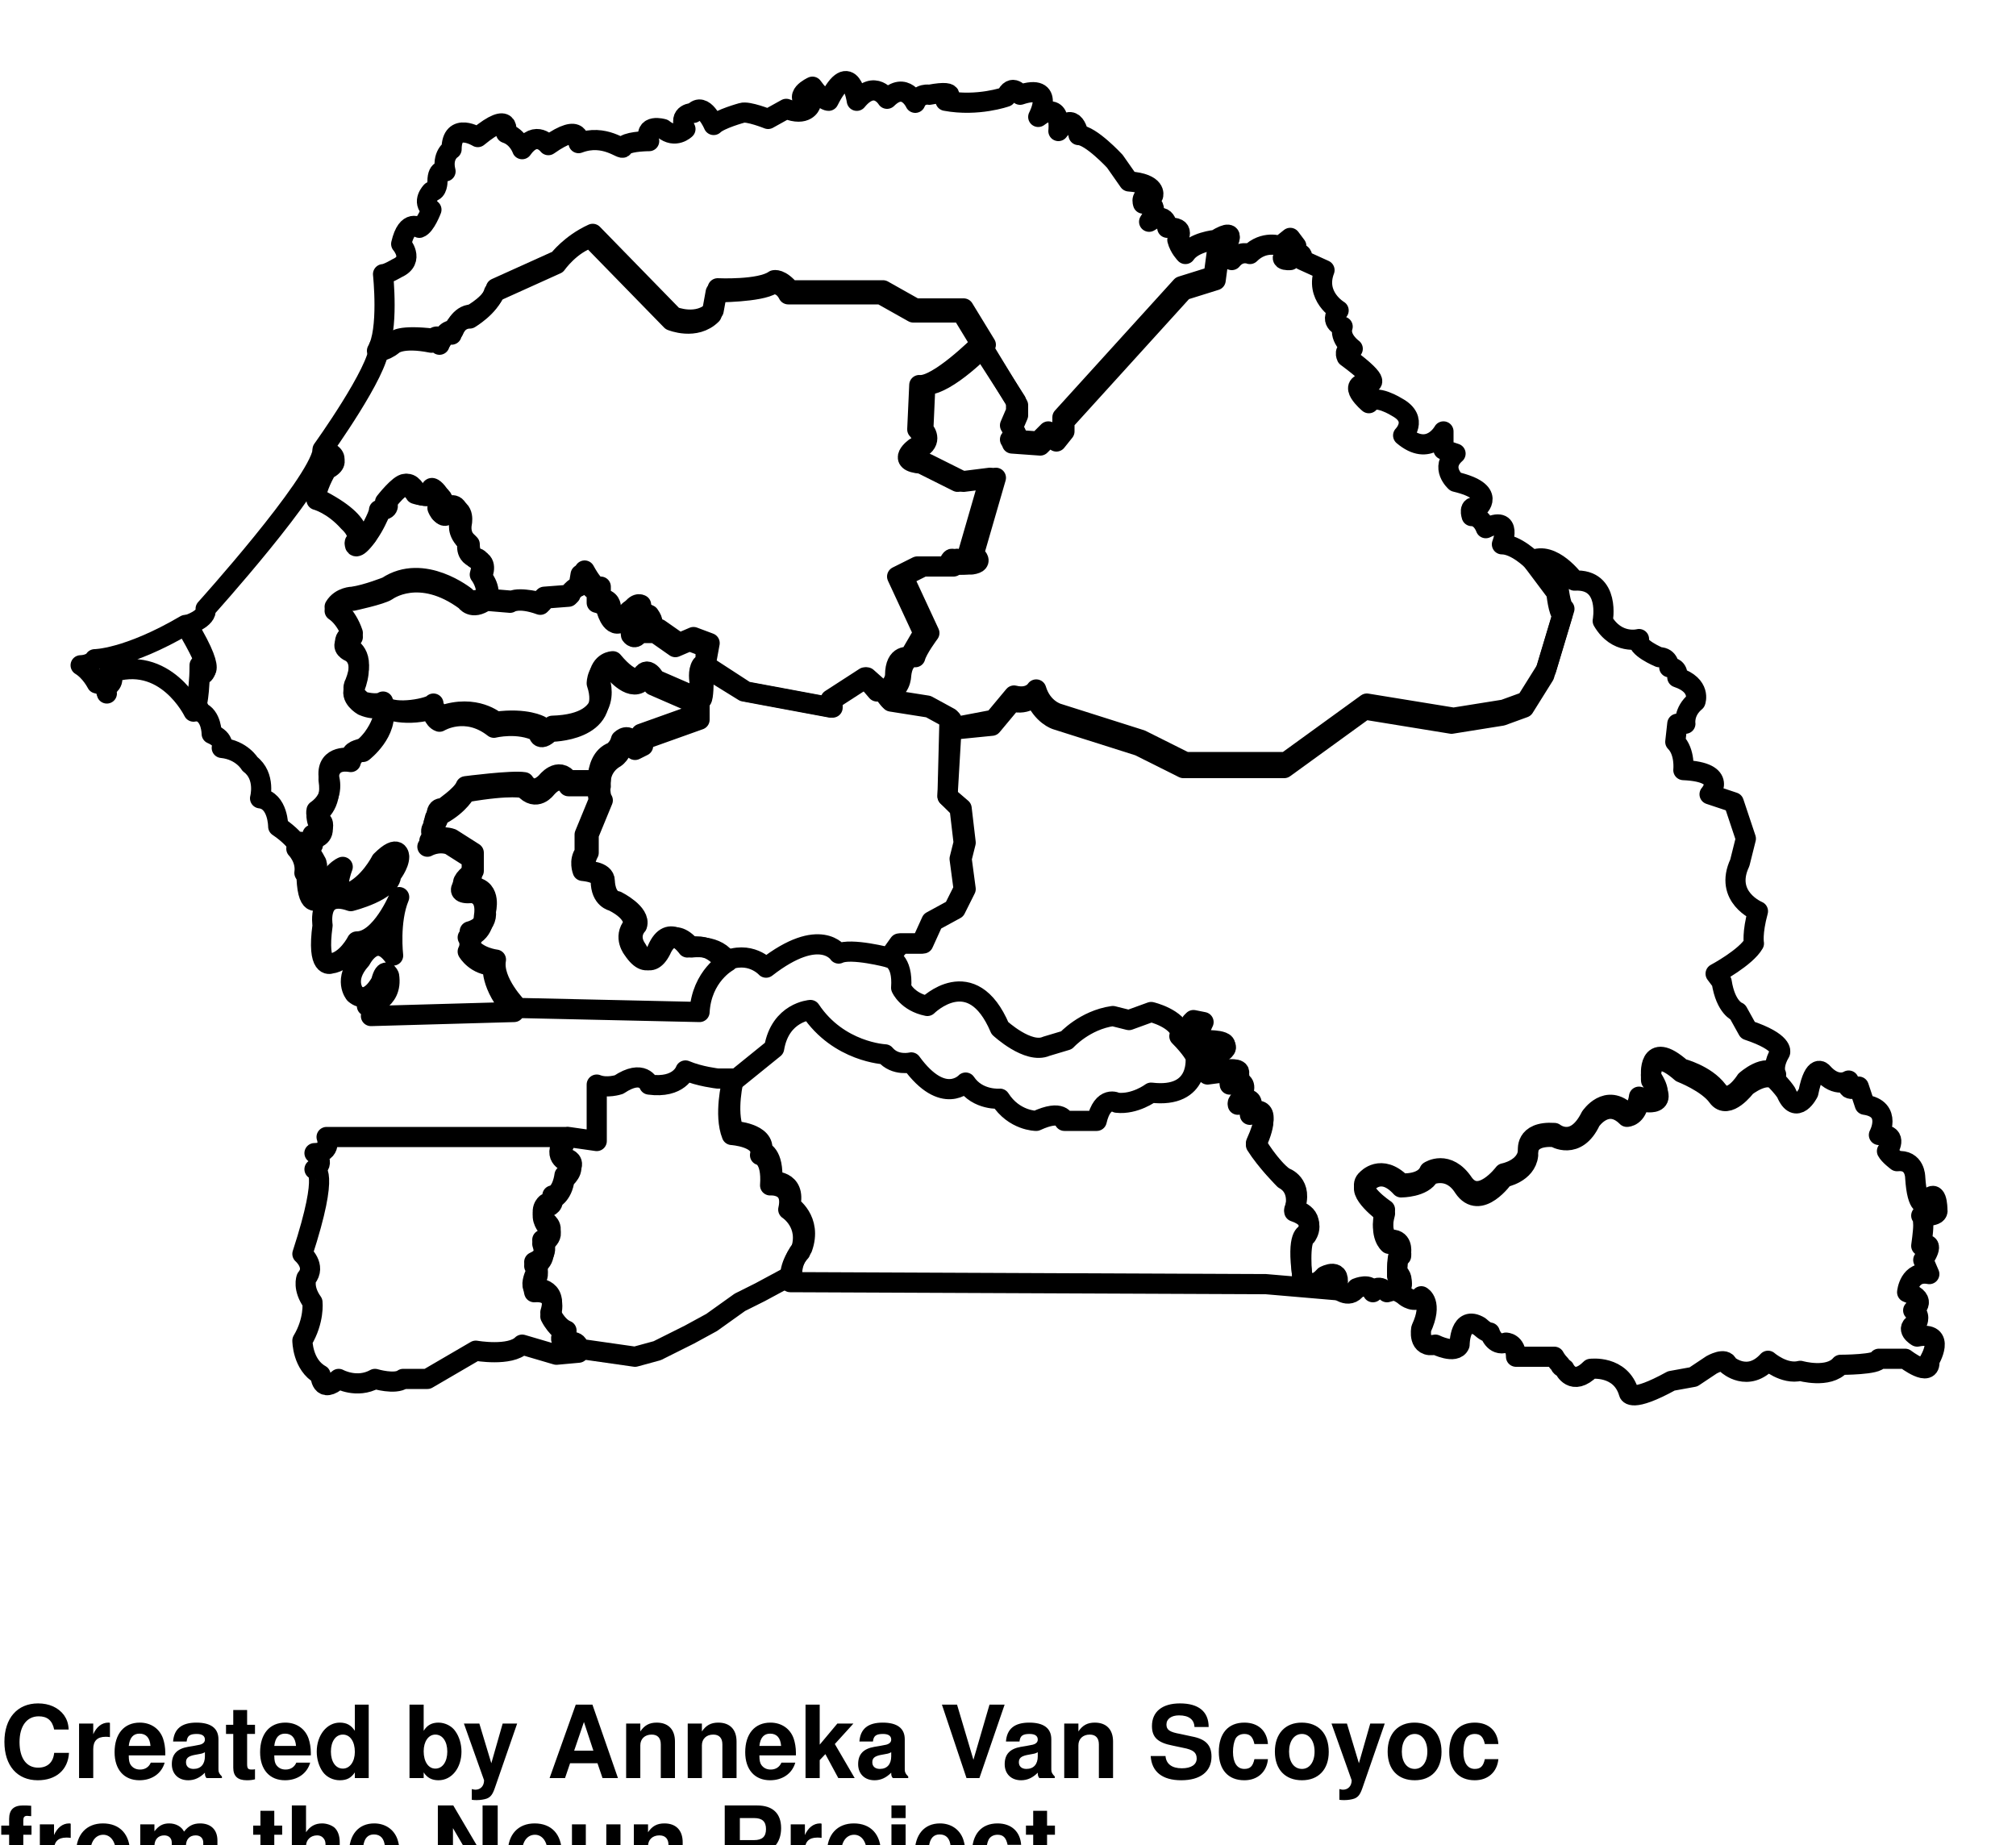
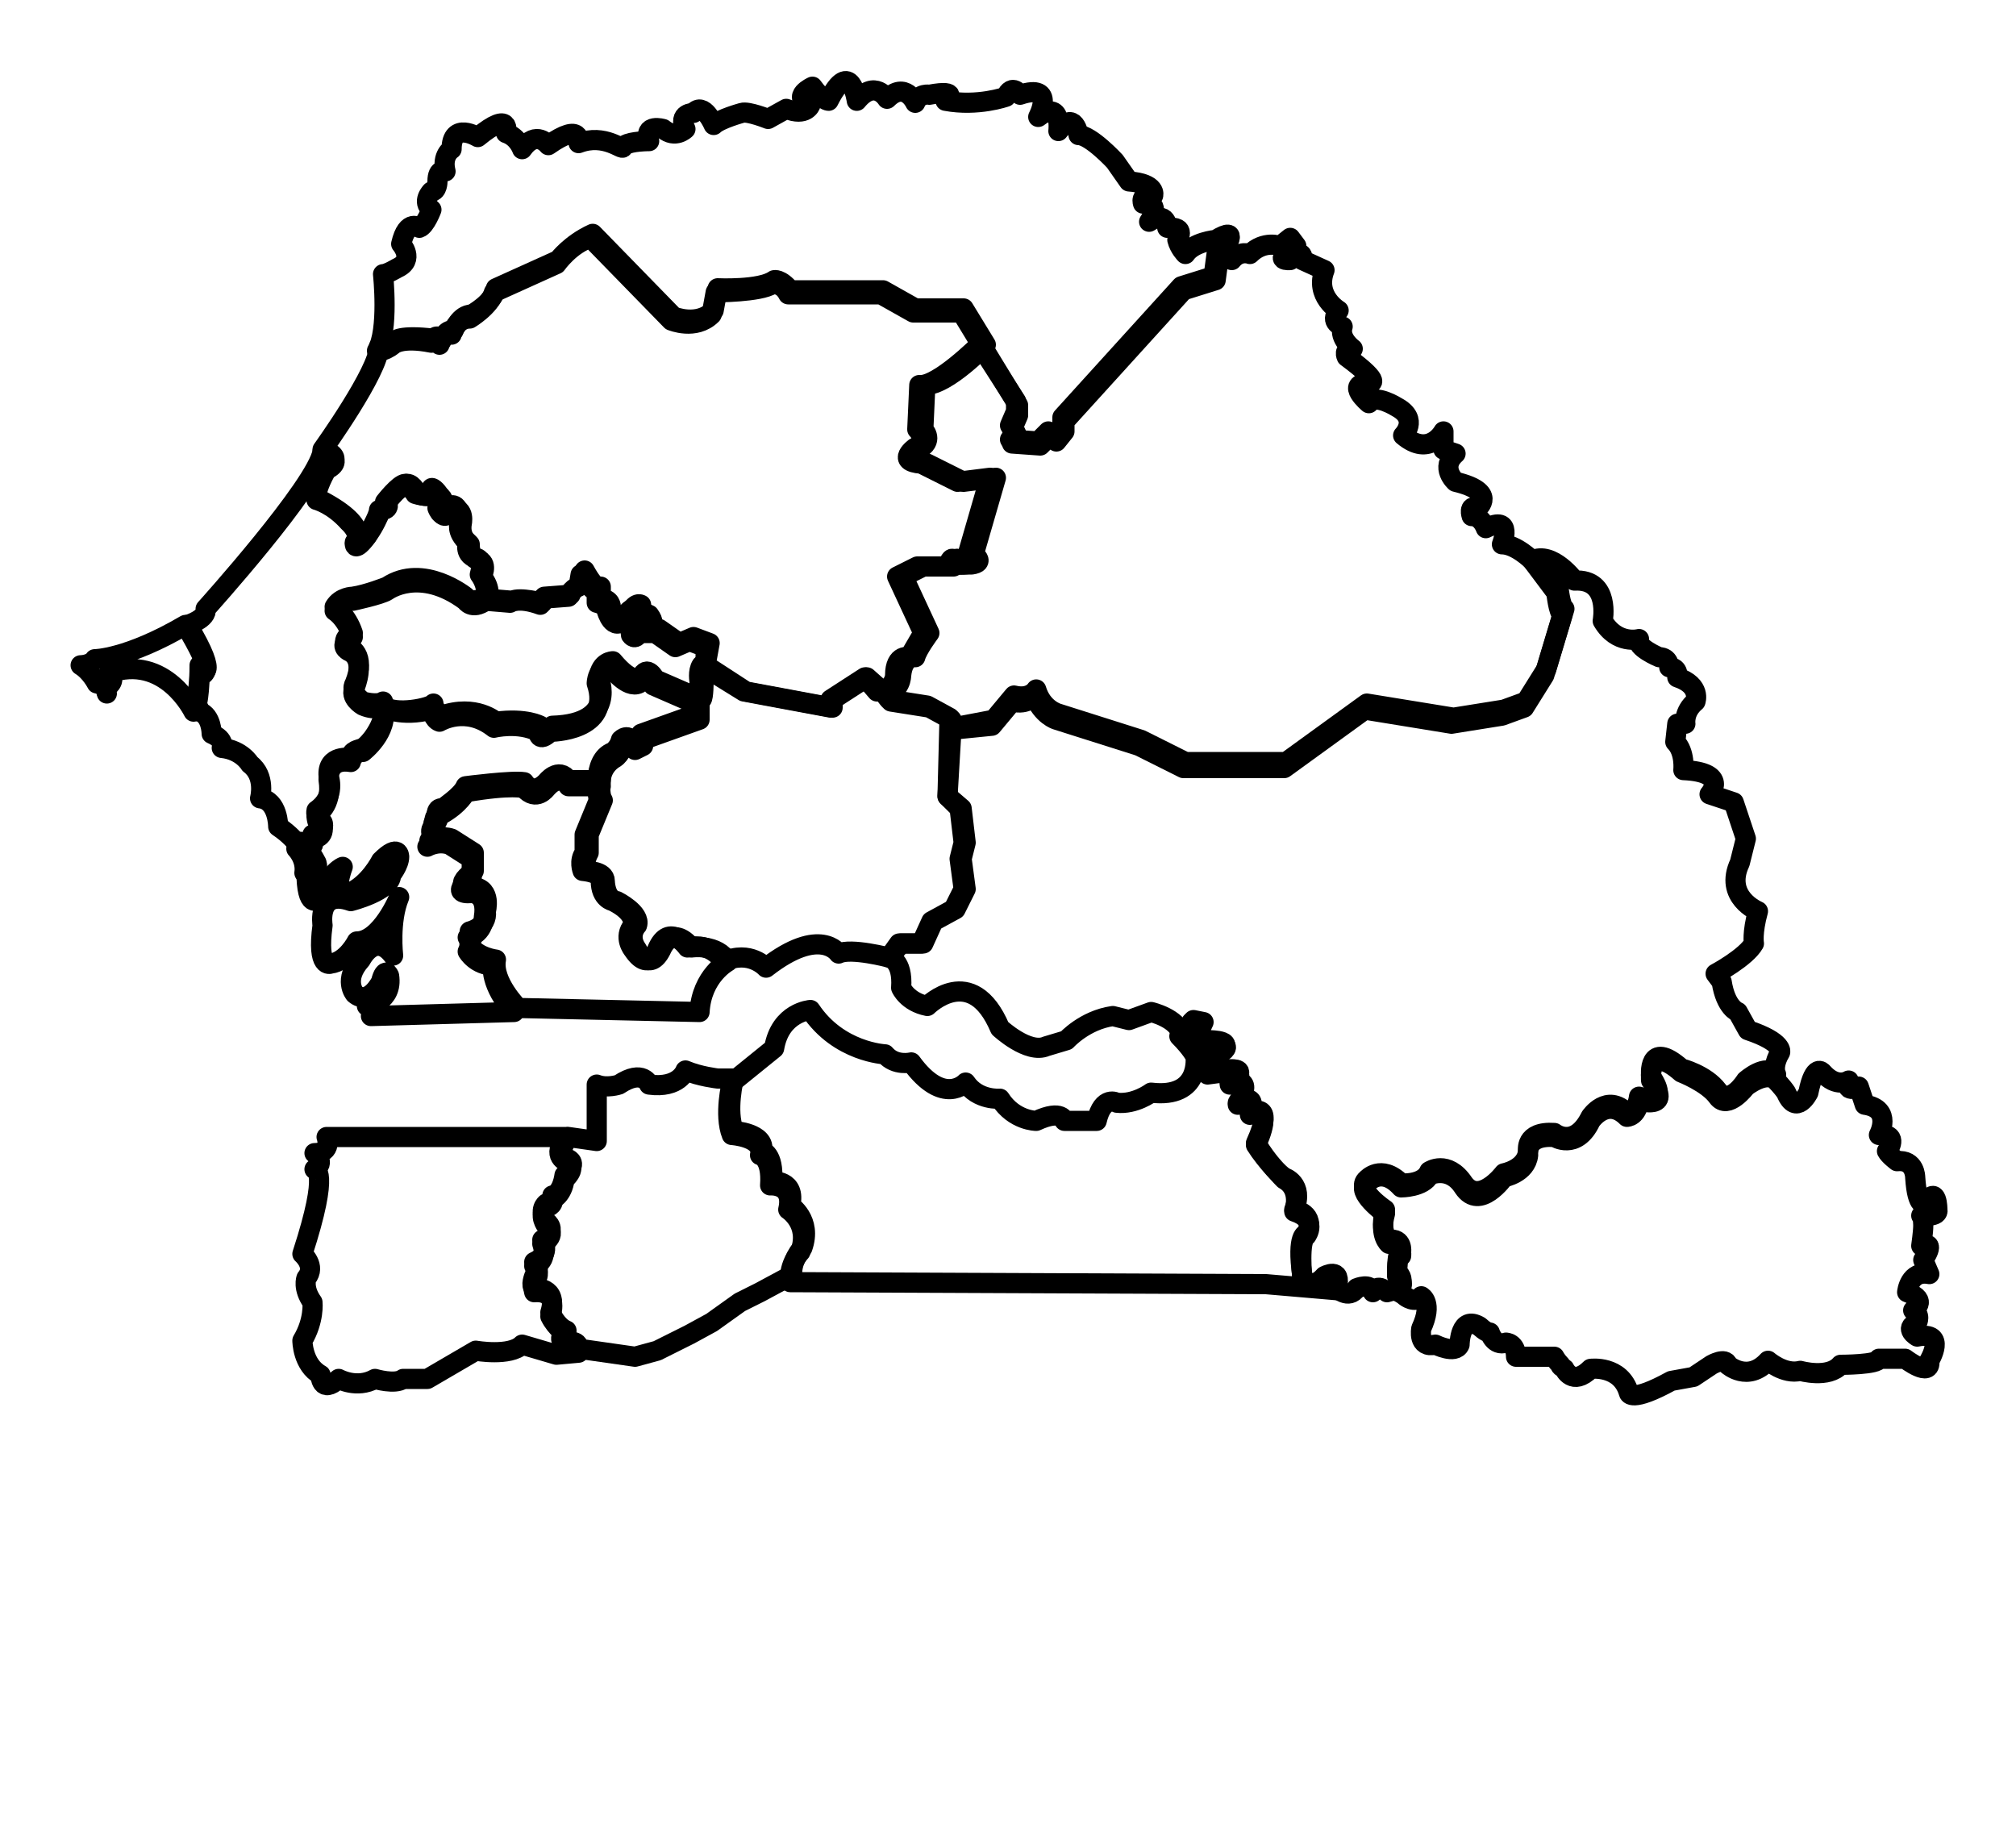
<svg xmlns="http://www.w3.org/2000/svg" version="1.1" x="0px" y="0px" viewBox="0 0 100 91.5" style="enable-background:new 0 0 100 73.2;" xml:space="preserve">
  <style type="text/css">
	.st0{fill:none;stroke:#000000;stroke-linecap:round;stroke-linejoin:round;stroke-miterlimit:10;}
	.st1{fill:none;stroke:#000000;stroke-linecap:round;stroke-linejoin:round;stroke-miterlimit:1;}
</style>
  <path class="st0" d="M14.7,42.1c0,0,0.5,0.5,0.4,1.2c0,0,0.8,0.2,0.6-0.5C15.7,42.8,15,41.4,14.7,42.1z" />
  <path class="st0" d="M9.6,35.3c0,0-1.4-2.9-4.2-1.9c0,0,0.3,0.2,0.1,0.5c0,0-0.3,0.3-0.2,0.5c0,0,0-0.4-0.5-0.5c0,0-0.3-0.6-0.8-0.9  c0,0,0.5,0,0.7-0.3c0,0,1.6,0,4.5-1.7c0,0,0.9,1.5,1,2c0,0,0.1,0.5-0.3,0.5C9.9,33.4,9.9,35,9.6,35.3z" />
  <path class="st0" d="M9.3,31c0,0,1-0.3,0.9-0.8c0,0,5.5-6.1,5.8-7.8c0,0,1.2,0.4,0.2,0.9c0,0-0.6,1-0.5,1.5c0,0,0.8,0.2,1.6,1.1  c0,0,0.7,0.6,0.3,1.1c0,0,0,0.4,0.6-0.4c0,0,0.6-1,0.6-1.3c0,0,0.5,0,0.3-0.4c0,0,0.7-0.9,1-0.9c0,0,0.4,0.3,0.5,0.5  c0,0,0.6,0.2,0.8,0c0,0,0.1-0.1,0-0.2c-0.1-0.4,0.9,0.6,0.3,0.9c0,0,0.3,0.8,0.6-0.1c0,0,0.5-0.3,0.5,0.8c0,0-0.2,0.5,0.4,1  c0,0-0.2,0.7,0.5,0.8c0,0,0.3,0.1,0.1,0.8c0,0,0.4,0.5,0.3,1.1c0,0-0.7,0.4-1,0c0,0-2.1-1.7-3.9-0.5c0,0-1,0.4-1.7,0.5  c0,0-0.6,0-0.9,0.5c0,0,0.6,0.4,0.9,1.3c0,0-0.7,0.3-0.2,0.7c0,0,0.9,0.3,0.3,1.8c0,0-0.3,0.4,0.4,0.9c0,0,0.7,0.2,1,0  c0,0,0.3,0.7-0.5,1.8c0,0-0.3,0.4-0.5,0.5s-0.6,0.1-0.6,0.5c0,0-1.2-0.2-1.1,0.9c0,0,0.4,1-0.6,1.7c0,0-0.1,0.4,0.3,0.6  c0,0,0.2,0.4-0.5,0.6c0,0,0.3,0.5-0.4,0.4c0,0-0.3-0.1-0.4,0c0,0-0.3-0.4-0.9-0.8c0,0,0-1.3-0.9-1.4c0,0,0.3-1.1-0.5-1.7  c0,0-0.4-0.7-1.4-0.8c0,0,0.2-0.4-0.5-0.7c0,0,0-0.9-0.6-1.1c0,0,0.1-0.1-0.3-0.4c0,0,0.3-0.2,0.3-1.9C9.9,33.4,11,33.8,9.3,31z" />
  <path class="st0" d="M16,22.3c0,0,2.8-3.9,2.8-5.1c0,0,0.1,0.2,0.8-0.3c0,0,0.2-0.3,1.9-0.1c0,0,0.2-0.3,0.4,0.1  c0,0,0.2-0.6,0.6-0.5c0,0,0.3-0.8,0.9-0.8c0,0,1.1-0.6,1.2-1.3l3.1-1.4c0,0,0.6-0.8,1.7-1.3l4,4.1c0,0,1.2,0.5,2-0.3l0.2-1.1  c0,0,2.1,0.1,2.8-0.4c0,0,0.3-0.1,0.8,0.5h4.6l1.6,0.9h2.4l1.1,1.8c0,0-1.9,2-3,2l-0.1,2.2c0,0,0.5,0.5-0.1,0.9c0,0-1,0.7,0.3,0.8  l1.8,0.9l1.6-0.2l-1.1,3.8c0,0,0.6,0.4-0.1,0.5h-0.6c0,0-0.1-0.7-0.3,0.1h-1.5l-1,0.5l1.3,2.8c0,0-0.6,0.8-0.7,1.2  c0,0-0.6-0.1-0.7,0.9c0,0,0,0.8-0.8,0.9L43,33.6l-1.7,1.1v0.4L37,34.3L35,33l0.2-1.1l-0.8-0.3l-0.7,0.3l-1-0.7h-0.8  c0,0-0.1,0.4-0.4,0.1c0,0-0.2-0.5,0.4-0.3c0,0,0.8,0.2,0.3-0.5c0,0-0.5-0.2-0.4-0.5c0,0-0.3-0.2-0.6,0.5c0,0-0.6,0.8-0.9-0.4  c0,0,0-0.4-0.5-0.4v-0.6c0,0-0.2,0.3-0.8-0.8L28.8,29c0,0-0.4,0.2-0.5,0.5L27,29.6l-0.1,0.3c0,0-1.1-0.3-1.5-0.1l-1.2-0.1  c0,0,0.2-0.5-0.3-1.1c0,0,0.3-0.6-0.1-0.8c0,0-0.5,0-0.5-0.8c0,0-0.5-0.3-0.4-1c0,0,0.2-0.8-0.5-0.8c0,0-0.3,0.8-0.6,0.1  c0,0,0.6-0.5-0.3-0.9c0,0,0,0.4-0.8,0.1c0,0-0.2-0.5-0.5-0.5c0,0-0.4,0.1-1,0.9c0,0,0.2,0.4-0.3,0.4c0,0-0.7,1.8-1.3,1.6  c0,0,0.9-0.8-1.9-2.2c0,0-0.1-0.5,0.5-1.5C16.2,23.2,17.2,22.7,16,22.3z" />
  <path class="st0" d="M19,35c0,0-0.3,0.3-1,0c0,0-0.7-0.4-0.4-0.9c0,0,0.6-1.4-0.3-1.8c0,0-0.6-0.3,0.2-0.7c0,0-0.3-0.9-0.9-1.3  c0,0,0.3-0.6,0.9-0.5c0,0,1.4-0.3,1.7-0.5c0,0,1.6-1.2,3.9,0.5c0,0,0.3,0.5,1,0l1.2,0.1c0,0,0.4-0.3,1.5,0.1l0.1-0.3l1.3-0.1  c0,0,0.1-0.4,0.5-0.5l0.1-0.6c0,0,0.6,0.9,0.8,0.8v0.6c0,0,0.5,0.1,0.5,0.4c0,0,0.3,1.1,0.9,0.4c0,0,0.1-0.6,0.6-0.5  c0,0-0.1,0.3,0.4,0.5c0,0,0.6,0.5-0.3,0.5c0,0-0.5-0.3-0.4,0.3c0,0,0.2,0.3,0.4-0.1h0.8l1,0.7l0.7-0.3l0.8,0.3l0,0.9  c0,0-0.2,0.5-0.1,0.8c0,0,0,0.8-0.1,0.9l-2.3-1c0,0-0.4-0.8-0.7-0.1c0,0-0.4,0.4-1.4-0.8c0,0-0.6,0-0.7,0.8c0,0,1,2.3-2.3,2.4  c0,0-0.6,0.6-0.6,0c0,0-0.7-0.4-2.2-0.2c0,0-1-0.9-2.7-0.3c0,0-0.4-0.3-0.4-0.6C21.4,35.1,19.6,35.5,19,35z" />
  <path class="st1" d="M25.5,50.2" />
  <path class="st0" d="M28.1,56.4H16.2c0,0,0.3,0.8-0.6,0.8c0,0,0.6,0.5,0,0.8c0,0,0.8-0.1-0.6,4.2c0,0,0.7,0.6,0.2,1.2  c0,0-0.2,0.5,0.3,1.2c0,0,0.1,0.9-0.5,1.9c0,0,0,1.2,0.9,1.7c0,0,0,1,0.9,0.2c0,0,0.9,0.5,1.8,0c0,0,1,0.3,1.4,0h1.2l2.4-1.4  c0,0,1.7,0.3,2.3-0.3l1.7,0.5l1.1-0.1c0,0,0-0.5-0.6-0.3c0,0-0.5-0.1,0-0.6c0,0-0.5-0.3-0.8-0.9c0,0,0.5-1.3-0.8-1.2  c0,0-0.1-0.3,0-0.6c0,0,0.4-0.2,0-0.7c0,0,0.7-0.2,0.4-1.1c0,0,0.8-0.4,0.2-0.9c0,0-0.4-0.5,0-0.9c0,0,0.4-0.1,0.3-0.4  c0,0,0.5-0.2,0.6-1c0,0,0.6-0.5,0.2-0.8C28.1,57.6,27.3,57.4,28.1,56.4z" />
  <path class="st0" d="M60.7,12.4c0,0,0.9-1.3-0.4-0.5c0,0-1.1,0.1-1.5,0.7c0,0-0.3-0.3-0.4-0.7c0,0,0.5-0.7-0.5-0.6  c0,0,0-0.9-0.9-0.3c0,0,0.7-1-0.3-0.9c0,0-0.2-0.5,0.5-0.4c0,0,0.2-0.6-1.2-0.7l-0.7-1c0,0-1.2-1.3-1.8-1.3c0,0-0.2-1.3-1-0.2  c0,0,0.2-1.6-1-0.7c0,0,0.9-1.7-0.9-1.1c0,0-0.4-0.6-0.7,0.1c0,0-1.4,0.5-3,0.2c0,0,0.8-0.6-0.8-0.3c0,0-0.5-0.1-0.7,0.4  c0,0-0.5-1.1-1.4-0.2c0,0-0.6-1-1.5,0.1c0,0-0.3-2.2-1.4,0c0,0-0.3,0-0.8-0.7c0,0-1.1,0.5-0.1,0.9c0,0-0.2,0.6-1.2,0.2l-0.9,0.5  c0,0-1-0.4-1.3-0.3c0,0-1.1,0.3-1.4,0.6c0,0-0.5-1.2-1-0.6c0,0-0.8,0-0.4,0.8c0,0-0.5,0.5-1.1,0c0,0-1-0.3-0.7,0.6  c0,0-0.9,0-1.2,0.2c0,0-0.1,0-0.1,0.1c0,0.2-0.9-0.7-2.2-0.2c0,0,0.2-1.1-1.5,0.1c0,0-0.6-0.8-1.3,0.2c0,0-0.2-0.6-0.8-0.8  c0,0,0.3-1.2-1.4,0.2c0,0-1.3-0.8-1.3,0.6c0,0-0.5,0.3-0.3,1.1c0,0-0.4-0.2-0.4,0.5c0,0,0,0.5-0.3,0.5c0,0-0.5,0.5,0,0.9  c0,0-0.3,0.8-0.6,0.9c0,0-0.6-0.5-0.9,0.8c0,0,0.7,0.8-0.2,1.2c0,0-0.5,0.3-0.7,0.3c0,0,0.3,2.8-0.3,3.8c0,0,0.3,0.1,0.8-0.3  c0,0,0.4-0.4,1.9-0.1c0,0,0.2-0.4,0.4,0.1c0,0,0.2-0.7,0.6-0.5c0,0,0.2-0.8,0.9-0.8c0,0,1-0.6,1.2-1.3l3.1-1.4c0,0,0.7-1,1.7-1.3  l4,4.1c0,0,1.2,0.5,2-0.3l0.2-1.1c0,0,2.2,0,2.8-0.4c0,0,0.5-0.1,0.8,0.5h4.6l1.6,0.9h2.4l2.8,4.6v0.5l-0.3,0.7c0,0,0.5,0.2,0,0.7  l1.4,0.1l0.5-0.5l0.3,0.3l0.4-0.5v-0.5l5.9-6.5l1.6-0.5l0.2-1.5L60.7,12.4z" />
  <path class="st0" d="M44.1,47.5c0,0-1.9-0.5-2.5-0.2c0,0-0.9-1.4-3.6,0.7c0,0-0.8-0.9-2.1-0.3c0,0-0.6-1-1.8-0.7  c0,0-0.9-1.3-1.5,0.1c0,0-0.4,1.2-1.2,0c0,0-0.5-0.6,0-1.2c0,0,0.2-0.6-1-1.2c0,0-0.6-0.1-0.6-1c0,0,0.1-0.4-0.9-0.5  c0,0-0.2-0.5,0.1-0.9v-0.9l0.7-1.7c0,0-0.4-2,0.7-2.4c0,0,0.3-0.2,0.4-0.6c0,0,0.4-0.4,0.6,0.2l0.4-0.2v-0.3l2.8-1v-0.7  c0,0,0.1-0.5,0.1-0.9c0,0-0.1-0.5,0.1-0.8l2.1,1.3l4.3,0.8v-0.4l1.7-1.1l0.6,0.7l0.2-0.1l0.4,0.5L46,35l1.1,0.6L47,39.5l0.6,0.6  l0.2,1.7l-0.2,0.8l0.2,1.5l-0.5,1l-1.1,0.6l-0.5,1.1h-1.1L44.1,47.5z" />
  <path class="st0" d="M23.1,39c0,0,2.3-0.3,2.9-0.2c0,0,0.4,0.7,1.1,0c0,0,0.6-0.8,1.1-0.1h1.6c0,0-0.1,0.7,0.1,1l-0.7,1.7v0.9  c0,0-0.3,0.5-0.1,0.9c0,0,0.9,0,0.9,0.5c0,0,0,0.9,0.6,1c0,0,1.2,0.6,1,1.2c0,0-0.5,0.5,0,1.2c0,0,0.6,1.2,1.2,0  c0,0,0.5-1.3,1.5-0.1c0,0,1.3-0.2,1.8,0.7c0,0-1.3,0.7-1.4,2.5l-9-0.2c0,0-1.3-1.3-1.1-2.4c0,0-0.9-0.1-1.3-0.7c0,0,0.2-0.4,0-0.7  c0,0,0.9-0.2,0.8-1c0,0,0.3-1.1-0.6-1.2c0,0-1.2,0.1,0-0.8v-0.9l-1.1-0.7c0,0-0.5-0.2-1.1,0.1l0.3-0.4c0,0-0.3-0.6,0.1-0.6  c0,0-0.2-0.7,0.3-0.6C21.9,40.1,22.9,39.5,23.1,39z" />
  <path class="st0" d="M25.5,50.2l-7.1,0.2c0,0,0.2-0.5-0.2-0.5c0,0,1.3-0.2,1.1-1.5c0,0-0.2-0.5-0.4,0.3c0,0-0.6,1.2-1.3,0.6  c0,0-0.6-0.7,0.3-1.7c0,0,0.7-1.4,1.6-0.2c0,0-0.2-1.7,0.3-2.9c0,0-0.9,2.2-2.1,2.2c0,0-0.5,1-1.3,1.1c0,0-0.7,0.3-0.4-1.9  c0,0-0.3-1.8,1.4-1.2c0,0,2-0.5,2-1.3c0,0,0.4-0.5,0.4-0.9c0,0,0-0.7-0.9,0.2c0,0-0.6,1.2-1.6,1.6C16.4,44.5,17,43,17,43  s-0.6,0.2-1.2,1.6c0,0-0.6,0.6-0.6-1.4c0,0,1-0.1-0.1-1.2c0,0,0.6,0.2,0.4-0.4c0,0,0.6,0,0.5-0.6c0,0-0.3,0-0.3-0.6  c0,0,0.8-0.4,0.6-1.7c0,0-0.1-1.1,1.1-0.9c0,0,0.1-0.5,0.6-0.5c0,0,1.3-1,1-2.2c0,0,0.9,0.5,2.4,0.1c0,0,0.1,0.5,0.4,0.6  c0,0,1.3-0.8,2.7,0.3c0,0,1.2-0.3,2.2,0.2c0,0,0,0.6,0.6,0c0,0,3.1,0,2.3-2.4c0,0,0-0.8,0.7-0.8c0,0,0.8,1.1,1.4,0.8  c0,0,0.3-0.8,0.7,0.1l2.3,1v0.7l-2.8,1V37l-0.4,0.2c0,0-0.1-0.6-0.6-0.2c0,0-0.1,0.4-0.4,0.6c0,0-0.8,0.4-0.7,1.4h-1.6  c0,0-0.4-0.7-1.1,0.1c0,0-0.5,0.7-1.1,0c0,0-0.6-0.2-2.9,0.2c0,0-0.3,0.6-1.2,1.1c0,0-0.5-0.1-0.3,0.6c0,0-0.4,0-0.1,0.6L21.2,42  c0,0,0.5-0.3,1.1-0.1l1.1,0.7v0.9c0,0-1.2,0.9,0,0.8c0,0,0.8,0,0.6,1.2c0,0,0,0.8-0.8,1c0,0,0.2,0.3,0,0.7c0,0,0.4,0.7,1.3,0.7  C24.4,47.8,24.3,48.9,25.5,50.2z" />
  <path class="st0" d="M35.6,53.5c0,0-0.9-0.1-1.6-0.4c0,0-0.3,0.9-1.8,0.7c0,0-0.3-0.8-1.5,0c0,0-0.6,0.2-1.1,0v2.8l-1.4-0.2  c0,0-0.8,1.1,0,1.1c0,0,0.5,0.2-0.2,0.8c0,0-0.1,0.9-0.6,1c0,0,0.1,0.3-0.3,0.4c0,0-0.4,0.3,0,0.9c0,0,0.6,0.4-0.2,0.9  c0,0,0.5,0.7-0.4,1.1c0,0,0.4,0.5,0,0.7c0,0-0.2,0.5,0,0.6c0,0,1.2-0.1,0.8,1.2c0,0,0.3,0.7,0.8,0.9c0,0-0.6,0.5,0,0.6  c0,0,0.6-0.2,0.6,0.3l2.8,0.4l1.1-0.3l1.6-0.8l1.1-0.6l1.4-1l1-0.5l1.3-0.7h0.3c-0.1-0.9,0.5-1.5,0.5-1.5c0.5-1.4-0.6-2.1-0.6-2.1  c0.3-1.3-0.9-1.2-0.9-1.2c0.1-1.4-0.5-1.5-0.5-1.5c0.2-0.9-1.4-1-1.4-1c-0.4-1,0-2.6,0-2.6H35.6z" />
  <path class="st0" d="M39.2,63.6c-0.1-0.9,0.5-1.5,0.5-1.5c0.5-1.4-0.6-2.1-0.6-2.1c0.3-1.3-0.9-1.2-0.9-1.2c0.1-1.4-0.5-1.5-0.5-1.5  c0.2-0.9-1.4-1-1.4-1c-0.4-1,0-2.6,0-2.6l2.1-1.7c0.3-1.8,1.8-1.9,1.8-1.9c1.4,2.1,3.7,2.2,3.7,2.2c0.5,0.6,1.3,0.4,1.3,0.4  c1.6,2.2,2.7,1,2.7,1c0.6,0.9,1.7,0.8,1.7,0.8c0.7,1.1,1.8,1.1,1.8,1.1c1.3-0.6,1.4,0,1.4,0h1.6c0.3-1.3,1-0.9,1-0.9  c0.9,0.1,1.7-0.5,1.7-0.5c2.5,0.3,2.2-1.8,2.2-1.8s-0.2-0.4-0.8-1l0.5-0.1l0.1-0.6l0.5,0.1l-0.2,0.3C59,52.7,60,51.7,60,51.7  c1.7,0.1,0.2,0.7,0.2,0.7c0.3,0.5-0.3,0.9-0.3,0.9c2.7-0.4,1.1,0.5,1.1,0.5c1.2-0.4,0.4,1,0.4,1c1-0.5,0.6,0.5,0.6,0.5  c1.3-0.5,0.3,1.5,0.3,1.5c0.5,0.8,1.4,1.7,1.4,1.7c0.9,0.5,0.5,1.6,0.5,1.6c1.2,0.4,0.6,1.2,0.6,1.2c-0.4,0.2-0.2,2.1-0.2,2.1  c0.5,0.8,1.1,0,1.1,0c0.9-0.5,0.6,0.6,0.6,0.6l-3.5-0.3L39.2,63.6z" />
  <path class="st0" d="M77.4,67.7c-0.2-0.2-0.3-0.4-0.3-0.4h-1.9c0-0.7-0.5-0.7-0.5-0.7c-0.6,0.2-0.8-0.5-0.8-0.5  c-0.2,0-0.5-0.3-0.5-0.3c-1-0.6-1,0.9-1,0.9c-0.2,0.5-1.2,0-1.2,0c-0.9,0.2-0.7-0.8-0.7-0.8c0.6-1.3,0-1.6,0-1.6  c-0.3,0.4-0.8,0-0.8,0s-0.1-0.1-0.3-0.2c0.1-0.2,0.3-0.5-0.1-0.8c0,0,0-0.9,0.1-0.9c0.1-0.1,0.1-0.1,0.1-0.1s0.1-0.7-0.6-0.6  c0,0-0.5-0.4-0.2-1.5c0,0-1.5-1.1-0.9-1.5c0,0,0.7-0.9,1.7,0.2c0,0,1.1,0,1.4-0.6c0,0,1-0.5,1.7,0.6c0.8,1.2,2-0.5,2-0.5  s1.1-0.2,1.2-1.1c0,0-0.2-1,1.3-0.9c0,0,1.1,0.7,1.8-0.8c0,0,0.8-1.2,1.8-0.2c0,0,0.5,0,0.6-0.8c0,0,1.7,0.5,0.6-1  c0,0-0.2-1.9,1.5-0.4c0,0,1.3,0.5,1.8,1.2s1.4-0.5,1.4-0.5s1-0.8,1.5-0.3c0,0,0.3,0.3,0.5,0.6c0.5,1.2,1.1,0,1.1,0  c0.3-1.5,0.7-1,0.7-1c0.7,0.8,1.3,0.4,1.3,0.4c-0.2,0.7,0.5,0.3,0.5,0.3l0.3,0.9c1.4,0.2,0.7,1.5,0.7,1.5c0.9-0.1,0.6,0.6,0.4,0.8  c0.1,0.2,0.5,0.5,0.5,0.5c0.9-0.1,0.9,0.8,0.9,0.8c0.1,1.6,0.5,1.3,0.5,1.3c0.6-1,0.6,0.3,0.6,0.3c0.1,0.4-0.8,0.3-0.8,0.3  c0.1,0,0.1,0.5,0.1,0.5c0,0.3-0.1,1-0.1,1c0.8-0.3,0.1,0.7,0.1,0.7l0.3,0.7c-1-0.2-1.1,0.9-1.1,0.9c1.1,0.4,0.3,0.9,0.3,0.9  c0.4,0.2,0.2,0.6,0.2,0.6c-0.7,0.3,0,0.7,0,0.7c1.5-0.3,0.6,1.2,0.6,1.2c0.1,0.9-1.2-0.1-1.2-0.1h-1.3c0,0.3-1.9,0.3-1.9,0.3  c-0.6,0.7-2,0.3-2,0.3c-0.8,0.2-1.6-0.5-1.6-0.5c-1,1.1-2,0.2-2,0.2c-0.1-0.4-0.8,0-0.8,0L84,68.3l-1.1,0.2c-2,1.1-2.1,0.6-2.1,0.6  c-0.4-1.4-1.9-1.2-1.9-1.2c-0.9,0.9-1.3,0-1.3,0C77.5,67.8,77.4,67.8,77.4,67.7z" />
  <path class="st0" d="M88.1,53.3c-0.5-0.6-1.5,0.3-1.5,0.3s-0.8,1.3-1.4,0.5S83.4,53,83.4,53c-1.7-1.5-1.5,0.4-1.5,0.4  c1,1.5-0.6,1-0.6,1c-0.1,0.8-0.6,0.8-0.6,0.8c-1-1-1.8,0.2-1.8,0.2c-0.8,1.6-1.8,0.8-1.8,0.8c-1.5-0.1-1.3,0.9-1.3,0.9  c-0.1,0.9-1.2,1.1-1.2,1.1s-1.2,1.6-2,0.5c-0.8-1.2-1.7-0.6-1.7-0.6c-0.3,0.7-1.4,0.6-1.4,0.6c-1-1-1.7-0.2-1.7-0.2  C67.2,59,68.7,60,68.7,60c-0.3,1.2,0.2,1.5,0.2,1.5c0.7-0.1,0.6,0.6,0.6,0.6s0,0-0.1,0.1s-0.1,0.9-0.1,0.9c0.5,0.4,0,0.9,0,0.9  c-0.2,0-0.5,0.1-0.5,0.1c-0.5-0.5-0.7,0-0.7,0c-0.1-0.5-0.8-0.2-0.8-0.2c-0.4,0.6-1,0-1,0c0.3-1.1-0.6-0.6-0.6-0.6  c-0.7,0.8-1.1,0-1.1,0c-0.3-2.1,0.2-2.1,0.2-2.1c0.5-1-0.6-1.2-0.6-1.2c0.5-1.3-0.5-1.6-0.5-1.6c-0.7-0.5-1.4-1.7-1.4-1.7  c1-2.2-0.3-1.5-0.3-1.5c0.4-1.1-0.6-0.5-0.6-0.5c0.9-1.4-0.4-1-0.4-1c1.5-1.1-1.1-0.5-1.1-0.5c0.7-0.4,0.3-0.9,0.3-0.9  c1.4-0.7-0.2-0.7-0.2-0.7c-1.2,0.9-0.3-0.9-0.3-0.9l-0.5-0.1l-0.1,0.6l-0.5,0.1c-0.2-0.8-1.5-1.1-1.5-1.1L56,50.6l-0.8-0.2  c-1.4,0.2-2.3,1.2-2.3,1.2l-1,0.3C51,52.3,49.6,51,49.6,51c-1.4-3.3-3.6-1.1-3.6-1.1c-1-0.2-1.3-0.9-1.3-0.9  c0.1-1.4-0.6-1.5-0.6-1.5l0.6-0.7h1.1l0.5-1.1l1.1-0.6l0.5-1l-0.2-1.5l0.2-0.8l-0.2-1.7L47,39.5l0.2-3.4l2.1-0.4l1-1.2  c0.8,0.2,1.1-0.3,1.1-0.3c0.3,1,1.1,1.2,1.1,1.2l4.1,1.3l2.2,1.1h5l4-2.9l4.3,0.7l2.5-0.4l1.1-0.4l1-1.6l0.9-3  c-0.2-0.1-0.3-1.1-0.3-1.1L76,27.8c1-0.5,2.1,1,2.1,1c1.8-0.1,1.4,2,1.4,2c0.7,1.2,1.8,0.9,1.8,0.9c-0.2,0.4,1,0.9,1,0.9  c0.5,0,0.5,0.5,0.5,0.5c0.5,0,0.4,0.5,0.4,0.5c1.2,0.4,0.9,1.2,0.9,1.2c-0.6,0.5-0.5,1.1-0.5,1.1h-0.4l-0.1,0.9  c0.5,0.5,0.4,1.4,0.4,1.4c2.3,0.1,1.3,1.2,1.3,1.2l1.2,0.4l0.6,1.8l-0.3,1.2c-0.8,1.7,0.9,2.4,0.9,2.4c-0.3,1.1-0.2,1.6-0.2,1.6  c-0.4,0.7-1.9,1.5-1.9,1.5l0.3,0.4c0.2,1.3,0.8,1.5,0.8,1.5l0.5,0.9c1.8,0.6,1.6,1.1,1.6,1.1C88,52.7,88,53.1,88.1,53.3" />
  <path class="st0" d="M47.2,36.2v-0.5l-1.1-0.6l-1.9-0.3l-0.4-0.5c0.6-0.3,0.6-0.8,0.6-0.8c0-1.1,0.7-0.9,0.7-0.9l0.7-1.2l-1.3-2.8  l1-0.5H47c0.3-0.8,0.3-0.1,0.3-0.1c1.6,0.1,0.7-0.5,0.7-0.5l1.1-3.8l-1.6,0.2L45.7,23c-1.3-0.1-0.3-0.8-0.3-0.8  c0.7-0.3,0.1-0.9,0.1-0.9l0.1-2.2c0.9,0.1,3-2,3-2l1.8,2.8v0.5l-0.3,0.7c0.4,0.5,0,0.7,0,0.7l1.4,0.1l0.5-0.5l0.3,0.3l0.4-0.5v-0.5  l5.9-6.5l1.6-0.5l0.2-1.5l0.7,0.7c0.4-0.5,0.9-0.3,0.9-0.3c0.7-0.7,1.5-0.4,1.5-0.4l0.5-0.4l0.3,0.4C63,13,64,12.9,64,12.9  c0.7-0.7,0.6,0,0.6,0l1.1,0.5c-0.5,1.3,0.7,2,0.7,2c-0.5,0.6,0.2,0.8,0.2,0.8c-0.2,0.6,0.5,1.1,0.5,1.1c-0.5,0-0.3,0.4-0.3,0.4  c1.9,1.4,1.1,1.3,1.1,1.3c-1.2,0,0,1,0,1c0.3-0.5,1.4,0.2,1.4,0.2c1.1,0.6,0.3,1.4,0.3,1.4c1.3,1.1,2-0.2,2-0.2v0.9l0.6,0.2  c-0.8,0.7,0,1.4,0,1.4c2.1,0.5,1.1,1.3,1.1,1.3C72.8,25,73,25.6,73,25.6c0.5,0,0.7,0.6,0.7,0.6c1.4-0.7,0.8,0.8,0.8,0.8  c0.7,0,1.5,0.8,1.5,0.8l1.2,1.6c0,0,0.1,1,0.3,1.1l-0.9,3l-1,1.6l-1.1,0.4L72,35.9l-4.3-0.7l-4,2.9h-5L56.5,37l-4.1-1.3  c0,0-0.7-0.2-1.1-1.2c0,0-0.3,0.5-1.1,0.3l-1,1.2L47.2,36.2" />
-   <text x="0" y="88.2" fill="#000000" font-size="5px" font-weight="bold" font-family="'Helvetica Neue', Helvetica, Arial-Unicode, Arial, Sans-serif">Created by Anneka Van Scoyoc</text>
-   <text x="0" y="93.2" fill="#000000" font-size="5px" font-weight="bold" font-family="'Helvetica Neue', Helvetica, Arial-Unicode, Arial, Sans-serif">from the Noun Project</text>
</svg>
